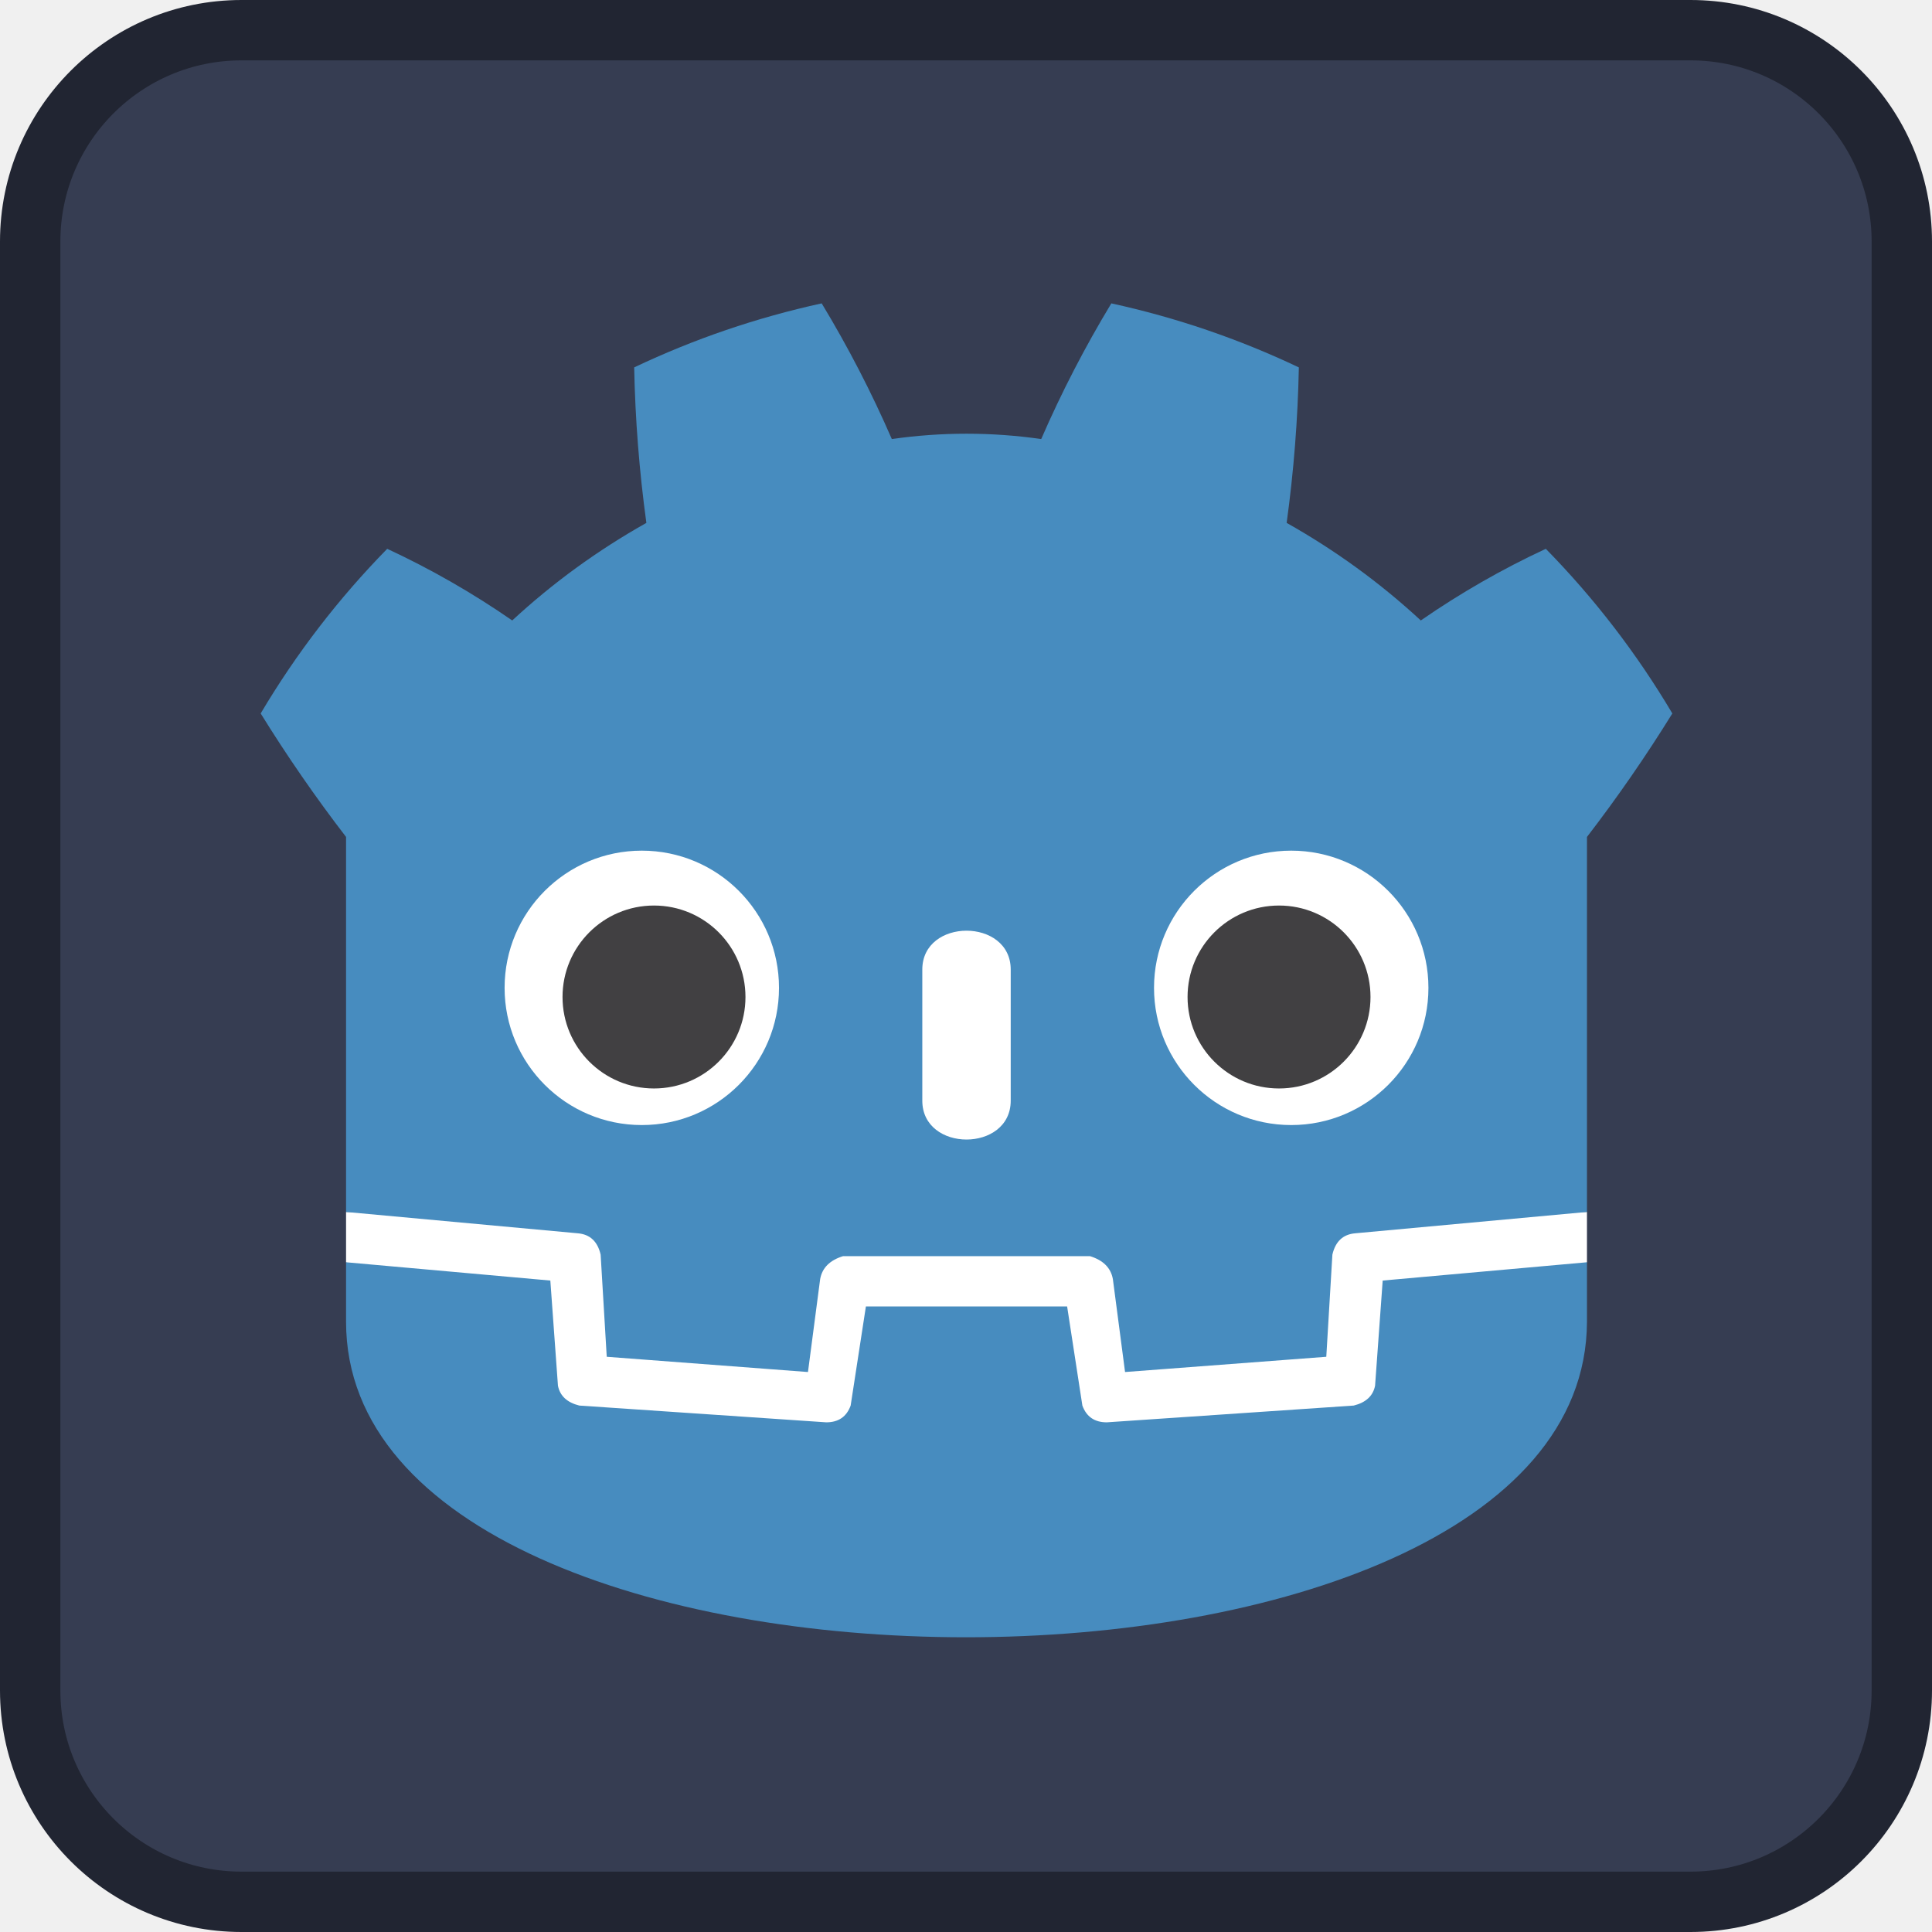
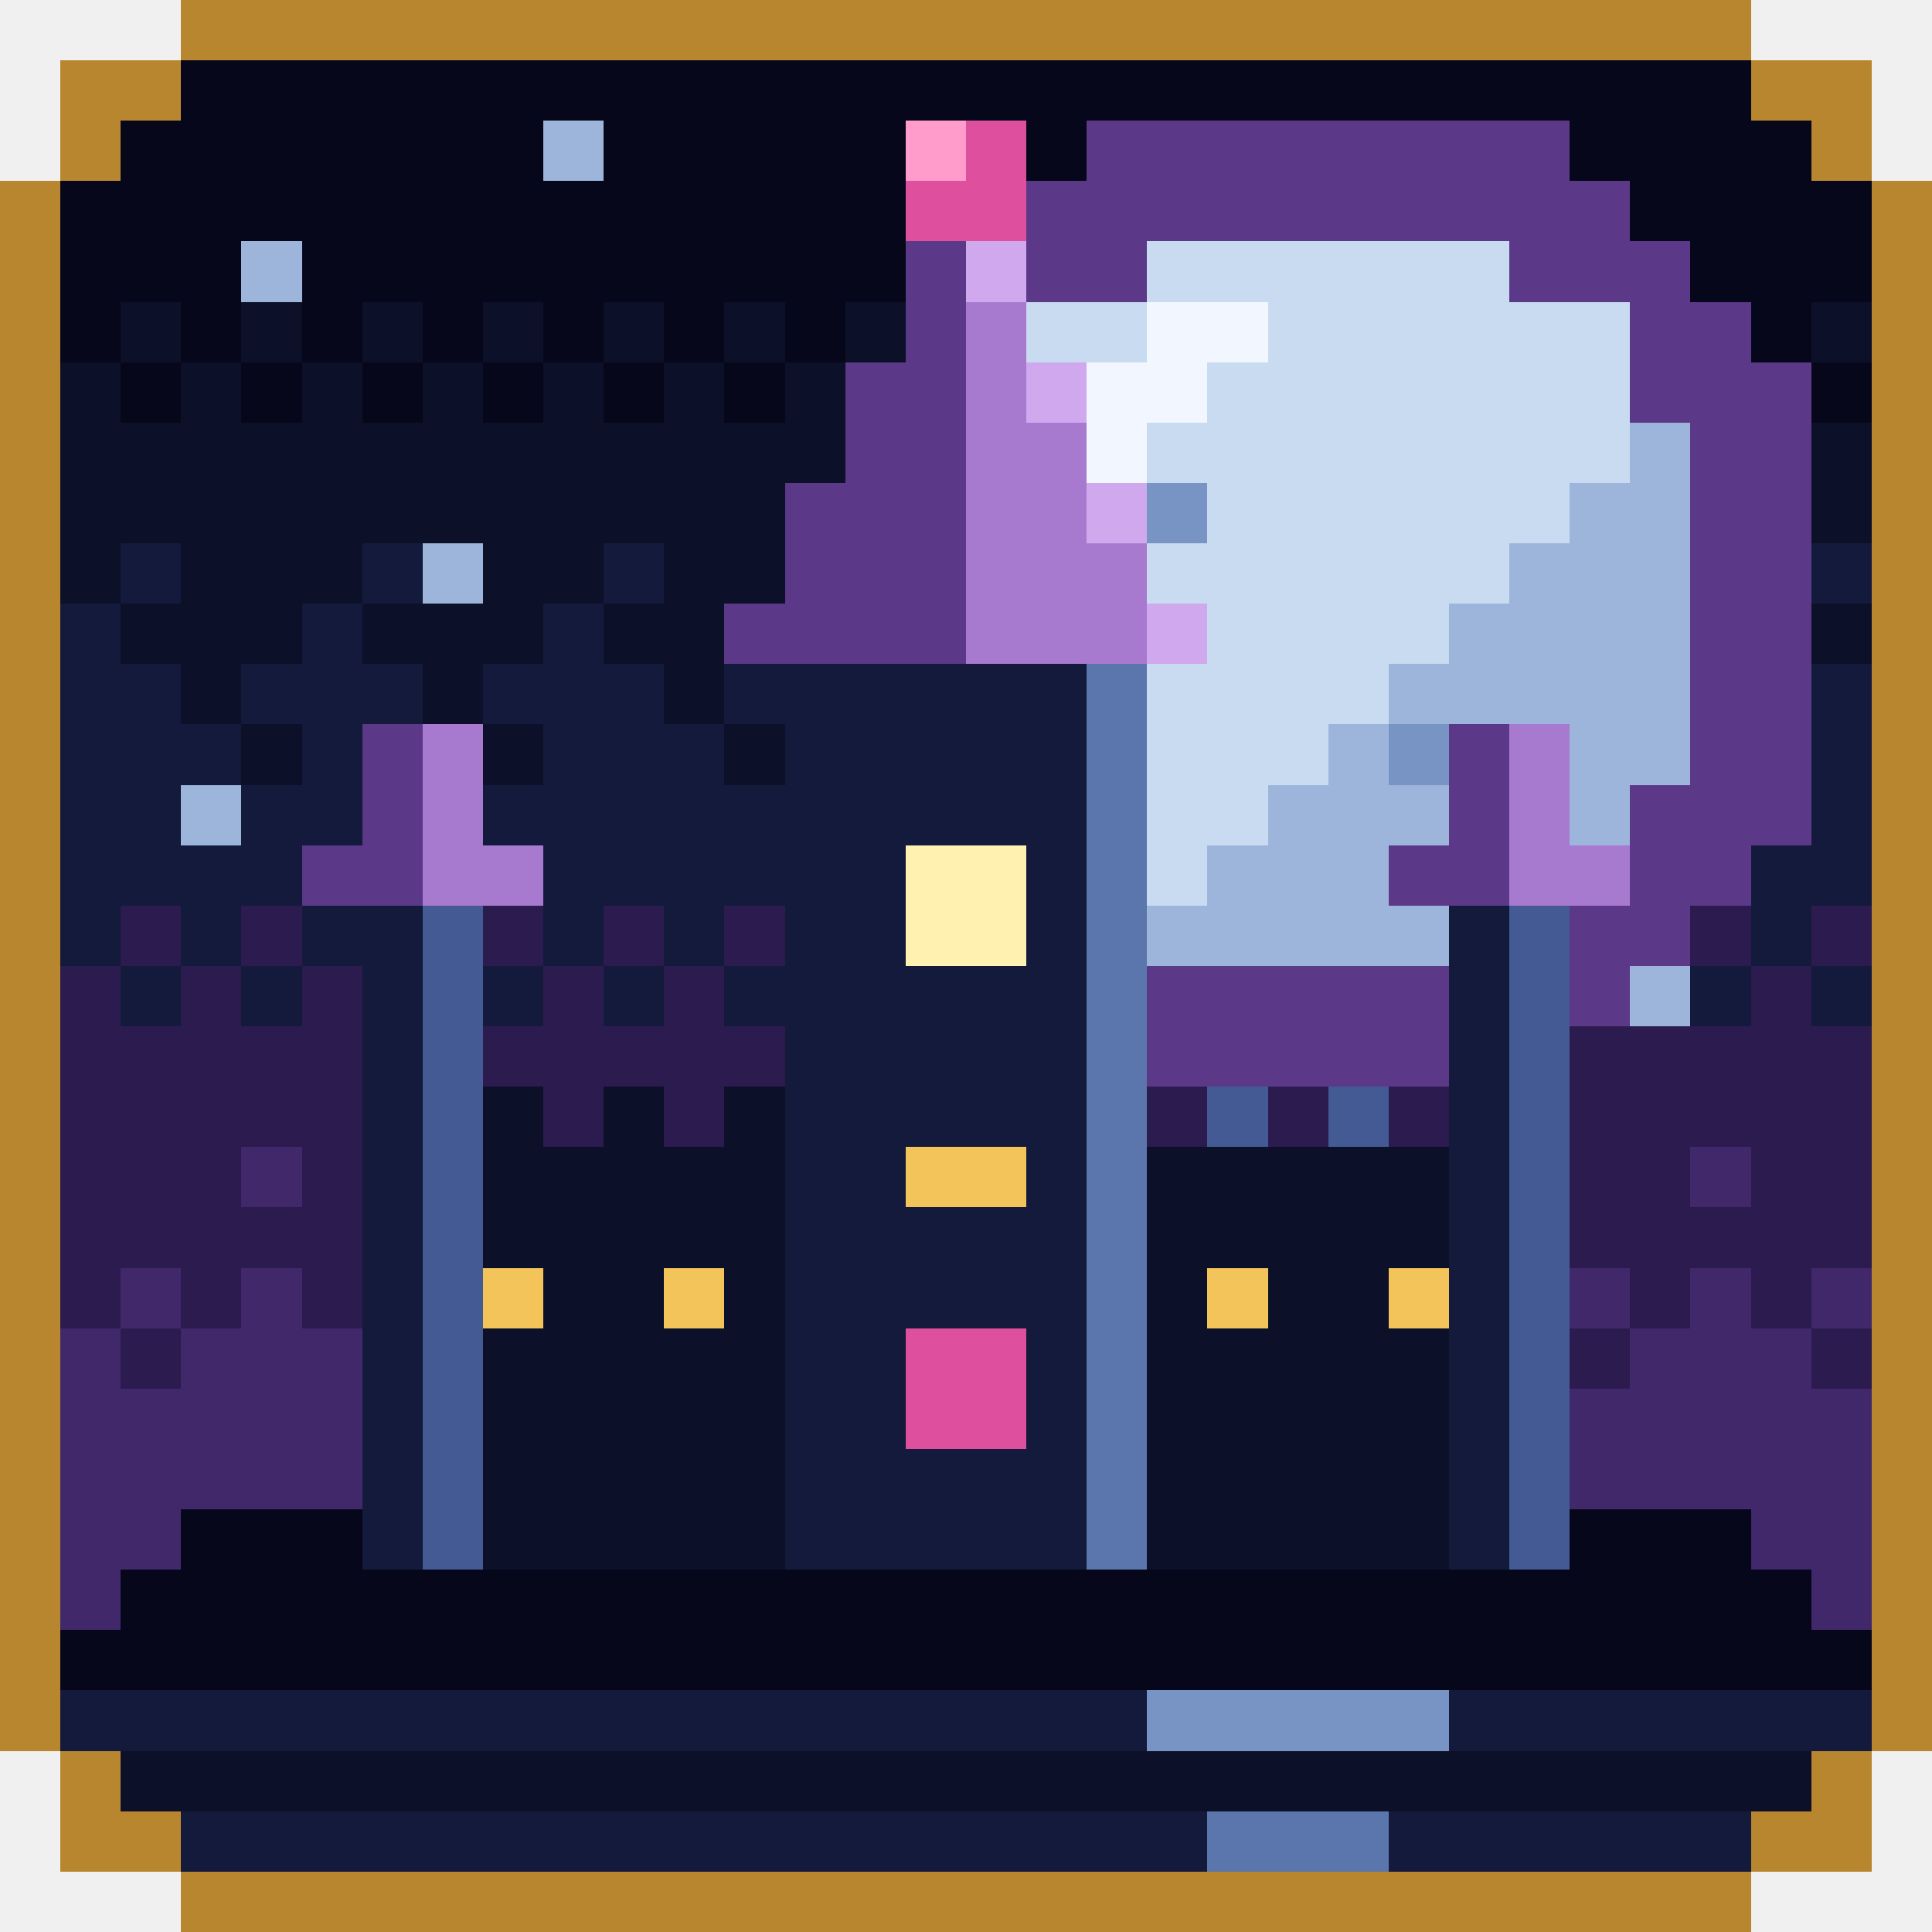
- <svg xmlns="http://www.w3.org/2000/svg" width="128" height="128">
-   <rect width="124" height="124" x="2" y="2" fill="#363d52" stroke="#212532" stroke-width="4" rx="14" />
-   <g fill="#fff" transform="translate(12.322 12.322)scale(.101)">
-     <path d="M105 673v33q407 354 814 0v-33z" />
-     <path fill="#478cbf" d="m105 673 152 14q12 1 15 14l4 67 132 10 8-61q2-11 15-15h162q13 4 15 15l8 61 132-10 4-67q3-13 15-14l152-14V427q30-39 56-81-35-59-83-108-43 20-82 47-40-37-88-64 7-51 8-102-59-28-123-42-26 43-46 89-49-7-98 0-20-46-46-89-64 14-123 42 1 51 8 102-48 27-88 64-39-27-82-47-48 49-83 108 26 42 56 81zm0 33v39c0 276 813 276 814 0v-39l-134 12-5 69q-2 10-14 13l-162 11q-12 0-16-11l-10-65H446l-10 65q-4 11-16 11l-162-11q-12-3-14-13l-5-69z" />
-     <path d="M483 600c0 34 58 34 58 0v-86c0-34-58-34-58 0z" />
-     <circle cx="725" cy="526" r="90" />
-     <circle cx="299" cy="526" r="90" />
-   </g>
-   <g fill="#414042" transform="translate(12.322 12.322)scale(.101)">
-     <circle cx="307" cy="532" r="60" />
-     <circle cx="717" cy="532" r="60" />
-   </g>
+ <svg xmlns="http://www.w3.org/2000/svg" width="128" height="128" viewBox="0 0 32 32" shape-rendering="crispEdges">
+   <rect x="3" y="0" width="26" height="1" fill="#b8862e" />
+   <rect x="1" y="1" width="2" height="1" fill="#b8862e" />
+   <rect x="3" y="1" width="26" height="1" fill="#06071a" />
+   <rect x="29" y="1" width="2" height="1" fill="#b8862e" />
+   <rect x="1" y="2" width="1" height="1" fill="#b8862e" />
+   <rect x="2" y="2" width="7" height="1" fill="#06071a" />
+   <rect x="9" y="2" width="1" height="1" fill="#9db5da" />
+   <rect x="10" y="2" width="5" height="1" fill="#06071a" />
+   <rect x="15" y="2" width="1" height="1" fill="#ff9ccc" />
+   <rect x="16" y="2" width="1" height="1" fill="#de4f9e" />
+   <rect x="17" y="2" width="1" height="1" fill="#06071a" />
+   <rect x="18" y="2" width="8" height="1" fill="#5c3889" />
+   <rect x="26" y="2" width="4" height="1" fill="#06071a" />
+   <rect x="30" y="2" width="1" height="1" fill="#b8862e" />
+   <rect x="0" y="3" width="1" height="1" fill="#b8862e" />
+   <rect x="1" y="3" width="14" height="1" fill="#06071a" />
+   <rect x="15" y="3" width="2" height="1" fill="#de4f9e" />
+   <rect x="17" y="3" width="10" height="1" fill="#5c3889" />
+   <rect x="27" y="3" width="4" height="1" fill="#06071a" />
+   <rect x="31" y="3" width="1" height="1" fill="#b8862e" />
+   <rect x="0" y="4" width="1" height="1" fill="#b8862e" />
+   <rect x="1" y="4" width="3" height="1" fill="#06071a" />
+   <rect x="4" y="4" width="1" height="1" fill="#9db5da" />
+   <rect x="5" y="4" width="10" height="1" fill="#06071a" />
+   <rect x="15" y="4" width="1" height="1" fill="#5c3889" />
+   <rect x="16" y="4" width="1" height="1" fill="#d0a8ee" />
+   <rect x="17" y="4" width="2" height="1" fill="#5c3889" />
+   <rect x="19" y="4" width="6" height="1" fill="#c8dbf0" />
+   <rect x="25" y="4" width="3" height="1" fill="#5c3889" />
+   <rect x="28" y="4" width="3" height="1" fill="#06071a" />
+   <rect x="31" y="4" width="1" height="1" fill="#b8862e" />
+   <rect x="0" y="5" width="1" height="1" fill="#b8862e" />
+   <rect x="1" y="5" width="1" height="1" fill="#06071a" />
+   <rect x="2" y="5" width="1" height="1" fill="#0c1028" />
+   <rect x="3" y="5" width="1" height="1" fill="#06071a" />
+   <rect x="4" y="5" width="1" height="1" fill="#0c1028" />
+   <rect x="5" y="5" width="1" height="1" fill="#06071a" />
+   <rect x="6" y="5" width="1" height="1" fill="#0c1028" />
+   <rect x="7" y="5" width="1" height="1" fill="#06071a" />
+   <rect x="8" y="5" width="1" height="1" fill="#0c1028" />
+   <rect x="9" y="5" width="1" height="1" fill="#06071a" />
+   <rect x="10" y="5" width="1" height="1" fill="#0c1028" />
+   <rect x="11" y="5" width="1" height="1" fill="#06071a" />
+   <rect x="12" y="5" width="1" height="1" fill="#0c1028" />
+   <rect x="13" y="5" width="1" height="1" fill="#06071a" />
+   <rect x="14" y="5" width="1" height="1" fill="#0c1028" />
+   <rect x="15" y="5" width="1" height="1" fill="#5c3889" />
+   <rect x="16" y="5" width="1" height="1" fill="#a77ad0" />
+   <rect x="17" y="5" width="2" height="1" fill="#c8dbf0" />
+   <rect x="19" y="5" width="2" height="1" fill="#f2f6ff" />
+   <rect x="21" y="5" width="6" height="1" fill="#c8dbf0" />
+   <rect x="27" y="5" width="2" height="1" fill="#5c3889" />
+   <rect x="29" y="5" width="1" height="1" fill="#06071a" />
+   <rect x="30" y="5" width="1" height="1" fill="#0c1028" />
+   <rect x="31" y="5" width="1" height="1" fill="#b8862e" />
+   <rect x="0" y="6" width="1" height="1" fill="#b8862e" />
+   <rect x="1" y="6" width="1" height="1" fill="#0c1028" />
+   <rect x="2" y="6" width="1" height="1" fill="#06071a" />
+   <rect x="3" y="6" width="1" height="1" fill="#0c1028" />
+   <rect x="4" y="6" width="1" height="1" fill="#06071a" />
+   <rect x="5" y="6" width="1" height="1" fill="#0c1028" />
+   <rect x="6" y="6" width="1" height="1" fill="#06071a" />
+   <rect x="7" y="6" width="1" height="1" fill="#0c1028" />
+   <rect x="8" y="6" width="1" height="1" fill="#06071a" />
+   <rect x="9" y="6" width="1" height="1" fill="#0c1028" />
+   <rect x="10" y="6" width="1" height="1" fill="#06071a" />
+   <rect x="11" y="6" width="1" height="1" fill="#0c1028" />
+   <rect x="12" y="6" width="1" height="1" fill="#06071a" />
+   <rect x="13" y="6" width="1" height="1" fill="#0c1028" />
+   <rect x="14" y="6" width="2" height="1" fill="#5c3889" />
+   <rect x="16" y="6" width="1" height="1" fill="#a77ad0" />
+   <rect x="17" y="6" width="1" height="1" fill="#d0a8ee" />
+   <rect x="18" y="6" width="2" height="1" fill="#f2f6ff" />
+   <rect x="20" y="6" width="7" height="1" fill="#c8dbf0" />
+   <rect x="27" y="6" width="3" height="1" fill="#5c3889" />
+   <rect x="30" y="6" width="1" height="1" fill="#06071a" />
+   <rect x="31" y="6" width="1" height="1" fill="#b8862e" />
+   <rect x="0" y="7" width="1" height="1" fill="#b8862e" />
+   <rect x="1" y="7" width="13" height="1" fill="#0c1028" />
+   <rect x="14" y="7" width="2" height="1" fill="#5c3889" />
+   <rect x="16" y="7" width="2" height="1" fill="#a77ad0" />
+   <rect x="18" y="7" width="1" height="1" fill="#f2f6ff" />
+   <rect x="19" y="7" width="8" height="1" fill="#c8dbf0" />
+   <rect x="27" y="7" width="1" height="1" fill="#9db5da" />
+   <rect x="28" y="7" width="2" height="1" fill="#5c3889" />
+   <rect x="30" y="7" width="1" height="1" fill="#0c1028" />
+   <rect x="31" y="7" width="1" height="1" fill="#b8862e" />
+   <rect x="0" y="8" width="1" height="1" fill="#b8862e" />
+   <rect x="1" y="8" width="12" height="1" fill="#0c1028" />
+   <rect x="13" y="8" width="3" height="1" fill="#5c3889" />
+   <rect x="16" y="8" width="2" height="1" fill="#a77ad0" />
+   <rect x="18" y="8" width="1" height="1" fill="#d0a8ee" />
+   <rect x="19" y="8" width="1" height="1" fill="#7894c4" />
+   <rect x="20" y="8" width="6" height="1" fill="#c8dbf0" />
+   <rect x="26" y="8" width="2" height="1" fill="#9db5da" />
+   <rect x="28" y="8" width="2" height="1" fill="#5c3889" />
+   <rect x="30" y="8" width="1" height="1" fill="#0c1028" />
+   <rect x="31" y="8" width="1" height="1" fill="#b8862e" />
+   <rect x="0" y="9" width="1" height="1" fill="#b8862e" />
+   <rect x="1" y="9" width="1" height="1" fill="#0c1028" />
+   <rect x="2" y="9" width="1" height="1" fill="#131a3c" />
+   <rect x="3" y="9" width="3" height="1" fill="#0c1028" />
+   <rect x="6" y="9" width="1" height="1" fill="#131a3c" />
+   <rect x="7" y="9" width="1" height="1" fill="#9db5da" />
+   <rect x="8" y="9" width="2" height="1" fill="#0c1028" />
+   <rect x="10" y="9" width="1" height="1" fill="#131a3c" />
+   <rect x="11" y="9" width="2" height="1" fill="#0c1028" />
+   <rect x="13" y="9" width="3" height="1" fill="#5c3889" />
+   <rect x="16" y="9" width="3" height="1" fill="#a77ad0" />
+   <rect x="19" y="9" width="6" height="1" fill="#c8dbf0" />
+   <rect x="25" y="9" width="3" height="1" fill="#9db5da" />
+   <rect x="28" y="9" width="2" height="1" fill="#5c3889" />
+   <rect x="30" y="9" width="1" height="1" fill="#131a3c" />
+   <rect x="31" y="9" width="1" height="1" fill="#b8862e" />
+   <rect x="0" y="10" width="1" height="1" fill="#b8862e" />
+   <rect x="1" y="10" width="1" height="1" fill="#131a3c" />
+   <rect x="2" y="10" width="3" height="1" fill="#0c1028" />
+   <rect x="5" y="10" width="1" height="1" fill="#131a3c" />
+   <rect x="6" y="10" width="3" height="1" fill="#0c1028" />
+   <rect x="9" y="10" width="1" height="1" fill="#131a3c" />
+   <rect x="10" y="10" width="2" height="1" fill="#0c1028" />
+   <rect x="12" y="10" width="4" height="1" fill="#5c3889" />
+   <rect x="16" y="10" width="3" height="1" fill="#a77ad0" />
+   <rect x="19" y="10" width="1" height="1" fill="#d0a8ee" />
+   <rect x="20" y="10" width="4" height="1" fill="#c8dbf0" />
+   <rect x="24" y="10" width="4" height="1" fill="#9db5da" />
+   <rect x="28" y="10" width="2" height="1" fill="#5c3889" />
+   <rect x="30" y="10" width="1" height="1" fill="#0c1028" />
+   <rect x="31" y="10" width="1" height="1" fill="#b8862e" />
+   <rect x="0" y="11" width="1" height="1" fill="#b8862e" />
+   <rect x="1" y="11" width="2" height="1" fill="#131a3c" />
+   <rect x="3" y="11" width="1" height="1" fill="#0c1028" />
+   <rect x="4" y="11" width="3" height="1" fill="#131a3c" />
+   <rect x="7" y="11" width="1" height="1" fill="#0c1028" />
+   <rect x="8" y="11" width="3" height="1" fill="#131a3c" />
+   <rect x="11" y="11" width="1" height="1" fill="#0c1028" />
+   <rect x="12" y="11" width="6" height="1" fill="#131a3c" />
+   <rect x="18" y="11" width="1" height="1" fill="#5a76ac" />
+   <rect x="19" y="11" width="4" height="1" fill="#c8dbf0" />
+   <rect x="23" y="11" width="5" height="1" fill="#9db5da" />
+   <rect x="28" y="11" width="2" height="1" fill="#5c3889" />
+   <rect x="30" y="11" width="1" height="1" fill="#131a3c" />
+   <rect x="31" y="11" width="1" height="1" fill="#b8862e" />
+   <rect x="0" y="12" width="1" height="1" fill="#b8862e" />
+   <rect x="1" y="12" width="3" height="1" fill="#131a3c" />
+   <rect x="4" y="12" width="1" height="1" fill="#0c1028" />
+   <rect x="5" y="12" width="1" height="1" fill="#131a3c" />
+   <rect x="6" y="12" width="1" height="1" fill="#5c3889" />
+   <rect x="7" y="12" width="1" height="1" fill="#a77ad0" />
+   <rect x="8" y="12" width="1" height="1" fill="#0c1028" />
+   <rect x="9" y="12" width="3" height="1" fill="#131a3c" />
+   <rect x="12" y="12" width="1" height="1" fill="#0c1028" />
+   <rect x="13" y="12" width="5" height="1" fill="#131a3c" />
+   <rect x="18" y="12" width="1" height="1" fill="#5a76ac" />
+   <rect x="19" y="12" width="3" height="1" fill="#c8dbf0" />
+   <rect x="22" y="12" width="1" height="1" fill="#9db5da" />
+   <rect x="23" y="12" width="1" height="1" fill="#7894c4" />
+   <rect x="24" y="12" width="1" height="1" fill="#5c3889" />
+   <rect x="25" y="12" width="1" height="1" fill="#a77ad0" />
+   <rect x="26" y="12" width="2" height="1" fill="#9db5da" />
+   <rect x="28" y="12" width="2" height="1" fill="#5c3889" />
+   <rect x="30" y="12" width="1" height="1" fill="#131a3c" />
+   <rect x="31" y="12" width="1" height="1" fill="#b8862e" />
+   <rect x="0" y="13" width="1" height="1" fill="#b8862e" />
+   <rect x="1" y="13" width="2" height="1" fill="#131a3c" />
+   <rect x="3" y="13" width="1" height="1" fill="#9db5da" />
+   <rect x="4" y="13" width="2" height="1" fill="#131a3c" />
+   <rect x="6" y="13" width="1" height="1" fill="#5c3889" />
+   <rect x="7" y="13" width="1" height="1" fill="#a77ad0" />
+   <rect x="8" y="13" width="10" height="1" fill="#131a3c" />
+   <rect x="18" y="13" width="1" height="1" fill="#5a76ac" />
+   <rect x="19" y="13" width="2" height="1" fill="#c8dbf0" />
+   <rect x="21" y="13" width="3" height="1" fill="#9db5da" />
+   <rect x="24" y="13" width="1" height="1" fill="#5c3889" />
+   <rect x="25" y="13" width="1" height="1" fill="#a77ad0" />
+   <rect x="26" y="13" width="1" height="1" fill="#9db5da" />
+   <rect x="27" y="13" width="3" height="1" fill="#5c3889" />
+   <rect x="30" y="13" width="1" height="1" fill="#131a3c" />
+   <rect x="31" y="13" width="1" height="1" fill="#b8862e" />
+   <rect x="0" y="14" width="1" height="1" fill="#b8862e" />
+   <rect x="1" y="14" width="4" height="1" fill="#131a3c" />
+   <rect x="5" y="14" width="2" height="1" fill="#5c3889" />
+   <rect x="7" y="14" width="2" height="1" fill="#a77ad0" />
+   <rect x="9" y="14" width="6" height="1" fill="#131a3c" />
+   <rect x="15" y="14" width="2" height="1" fill="#fff2b0" />
+   <rect x="17" y="14" width="1" height="1" fill="#131a3c" />
+   <rect x="18" y="14" width="1" height="1" fill="#5a76ac" />
+   <rect x="19" y="14" width="1" height="1" fill="#c8dbf0" />
+   <rect x="20" y="14" width="3" height="1" fill="#9db5da" />
+   <rect x="23" y="14" width="2" height="1" fill="#5c3889" />
+   <rect x="25" y="14" width="2" height="1" fill="#a77ad0" />
+   <rect x="27" y="14" width="2" height="1" fill="#5c3889" />
+   <rect x="29" y="14" width="2" height="1" fill="#131a3c" />
+   <rect x="31" y="14" width="1" height="1" fill="#b8862e" />
+   <rect x="0" y="15" width="1" height="1" fill="#b8862e" />
+   <rect x="1" y="15" width="1" height="1" fill="#131a3c" />
+   <rect x="2" y="15" width="1" height="1" fill="#2c1b4f" />
+   <rect x="3" y="15" width="1" height="1" fill="#131a3c" />
+   <rect x="4" y="15" width="1" height="1" fill="#2c1b4f" />
+   <rect x="5" y="15" width="2" height="1" fill="#131a3c" />
+   <rect x="7" y="15" width="1" height="1" fill="#435a94" />
+   <rect x="8" y="15" width="1" height="1" fill="#2c1b4f" />
+   <rect x="9" y="15" width="1" height="1" fill="#131a3c" />
+   <rect x="10" y="15" width="1" height="1" fill="#2c1b4f" />
+   <rect x="11" y="15" width="1" height="1" fill="#131a3c" />
+   <rect x="12" y="15" width="1" height="1" fill="#2c1b4f" />
+   <rect x="13" y="15" width="2" height="1" fill="#131a3c" />
+   <rect x="15" y="15" width="2" height="1" fill="#fff2b0" />
+   <rect x="17" y="15" width="1" height="1" fill="#131a3c" />
+   <rect x="18" y="15" width="1" height="1" fill="#5a76ac" />
+   <rect x="19" y="15" width="5" height="1" fill="#9db5da" />
+   <rect x="24" y="15" width="1" height="1" fill="#131a3c" />
+   <rect x="25" y="15" width="1" height="1" fill="#435a94" />
+   <rect x="26" y="15" width="2" height="1" fill="#5c3889" />
+   <rect x="28" y="15" width="1" height="1" fill="#2c1b4f" />
+   <rect x="29" y="15" width="1" height="1" fill="#131a3c" />
+   <rect x="30" y="15" width="1" height="1" fill="#2c1b4f" />
+   <rect x="31" y="15" width="1" height="1" fill="#b8862e" />
+   <rect x="0" y="16" width="1" height="1" fill="#b8862e" />
+   <rect x="1" y="16" width="1" height="1" fill="#2c1b4f" />
+   <rect x="2" y="16" width="1" height="1" fill="#131a3c" />
+   <rect x="3" y="16" width="1" height="1" fill="#2c1b4f" />
+   <rect x="4" y="16" width="1" height="1" fill="#131a3c" />
+   <rect x="5" y="16" width="1" height="1" fill="#2c1b4f" />
+   <rect x="6" y="16" width="1" height="1" fill="#131a3c" />
+   <rect x="7" y="16" width="1" height="1" fill="#435a94" />
+   <rect x="8" y="16" width="1" height="1" fill="#131a3c" />
+   <rect x="9" y="16" width="1" height="1" fill="#2c1b4f" />
+   <rect x="10" y="16" width="1" height="1" fill="#131a3c" />
+   <rect x="11" y="16" width="1" height="1" fill="#2c1b4f" />
+   <rect x="12" y="16" width="6" height="1" fill="#131a3c" />
+   <rect x="18" y="16" width="1" height="1" fill="#5a76ac" />
+   <rect x="19" y="16" width="5" height="1" fill="#5c3889" />
+   <rect x="24" y="16" width="1" height="1" fill="#131a3c" />
+   <rect x="25" y="16" width="1" height="1" fill="#435a94" />
+   <rect x="26" y="16" width="1" height="1" fill="#5c3889" />
+   <rect x="27" y="16" width="1" height="1" fill="#9db5da" />
+   <rect x="28" y="16" width="1" height="1" fill="#131a3c" />
+   <rect x="29" y="16" width="1" height="1" fill="#2c1b4f" />
+   <rect x="30" y="16" width="1" height="1" fill="#131a3c" />
+   <rect x="31" y="16" width="1" height="1" fill="#b8862e" />
+   <rect x="0" y="17" width="1" height="1" fill="#b8862e" />
+   <rect x="1" y="17" width="5" height="1" fill="#2c1b4f" />
+   <rect x="6" y="17" width="1" height="1" fill="#131a3c" />
+   <rect x="7" y="17" width="1" height="1" fill="#435a94" />
+   <rect x="8" y="17" width="5" height="1" fill="#2c1b4f" />
+   <rect x="13" y="17" width="5" height="1" fill="#131a3c" />
+   <rect x="18" y="17" width="1" height="1" fill="#5a76ac" />
+   <rect x="19" y="17" width="5" height="1" fill="#5c3889" />
+   <rect x="24" y="17" width="1" height="1" fill="#131a3c" />
+   <rect x="25" y="17" width="1" height="1" fill="#435a94" />
+   <rect x="26" y="17" width="5" height="1" fill="#2c1b4f" />
+   <rect x="31" y="17" width="1" height="1" fill="#b8862e" />
+   <rect x="0" y="18" width="1" height="1" fill="#b8862e" />
+   <rect x="1" y="18" width="5" height="1" fill="#2c1b4f" />
+   <rect x="6" y="18" width="1" height="1" fill="#131a3c" />
+   <rect x="7" y="18" width="1" height="1" fill="#435a94" />
+   <rect x="8" y="18" width="1" height="1" fill="#0c1028" />
+   <rect x="9" y="18" width="1" height="1" fill="#2c1b4f" />
+   <rect x="10" y="18" width="1" height="1" fill="#0c1028" />
+   <rect x="11" y="18" width="1" height="1" fill="#2c1b4f" />
+   <rect x="12" y="18" width="1" height="1" fill="#0c1028" />
+   <rect x="13" y="18" width="5" height="1" fill="#131a3c" />
+   <rect x="18" y="18" width="1" height="1" fill="#5a76ac" />
+   <rect x="19" y="18" width="1" height="1" fill="#2c1b4f" />
+   <rect x="20" y="18" width="1" height="1" fill="#435a94" />
+   <rect x="21" y="18" width="1" height="1" fill="#2c1b4f" />
+   <rect x="22" y="18" width="1" height="1" fill="#435a94" />
+   <rect x="23" y="18" width="1" height="1" fill="#2c1b4f" />
+   <rect x="24" y="18" width="1" height="1" fill="#131a3c" />
+   <rect x="25" y="18" width="1" height="1" fill="#435a94" />
+   <rect x="26" y="18" width="5" height="1" fill="#2c1b4f" />
+   <rect x="31" y="18" width="1" height="1" fill="#b8862e" />
+   <rect x="0" y="19" width="1" height="1" fill="#b8862e" />
+   <rect x="1" y="19" width="3" height="1" fill="#2c1b4f" />
+   <rect x="4" y="19" width="1" height="1" fill="#41286b" />
+   <rect x="5" y="19" width="1" height="1" fill="#2c1b4f" />
+   <rect x="6" y="19" width="1" height="1" fill="#131a3c" />
+   <rect x="7" y="19" width="1" height="1" fill="#435a94" />
+   <rect x="8" y="19" width="5" height="1" fill="#0c1028" />
+   <rect x="13" y="19" width="2" height="1" fill="#131a3c" />
+   <rect x="15" y="19" width="2" height="1" fill="#f2c45a" />
+   <rect x="17" y="19" width="1" height="1" fill="#131a3c" />
+   <rect x="18" y="19" width="1" height="1" fill="#5a76ac" />
+   <rect x="19" y="19" width="5" height="1" fill="#0c1028" />
+   <rect x="24" y="19" width="1" height="1" fill="#131a3c" />
+   <rect x="25" y="19" width="1" height="1" fill="#435a94" />
+   <rect x="26" y="19" width="2" height="1" fill="#2c1b4f" />
+   <rect x="28" y="19" width="1" height="1" fill="#41286b" />
+   <rect x="29" y="19" width="2" height="1" fill="#2c1b4f" />
+   <rect x="31" y="19" width="1" height="1" fill="#b8862e" />
+   <rect x="0" y="20" width="1" height="1" fill="#b8862e" />
+   <rect x="1" y="20" width="5" height="1" fill="#2c1b4f" />
+   <rect x="6" y="20" width="1" height="1" fill="#131a3c" />
+   <rect x="7" y="20" width="1" height="1" fill="#435a94" />
+   <rect x="8" y="20" width="5" height="1" fill="#0c1028" />
+   <rect x="13" y="20" width="5" height="1" fill="#131a3c" />
+   <rect x="18" y="20" width="1" height="1" fill="#5a76ac" />
+   <rect x="19" y="20" width="5" height="1" fill="#0c1028" />
+   <rect x="24" y="20" width="1" height="1" fill="#131a3c" />
+   <rect x="25" y="20" width="1" height="1" fill="#435a94" />
+   <rect x="26" y="20" width="5" height="1" fill="#2c1b4f" />
+   <rect x="31" y="20" width="1" height="1" fill="#b8862e" />
+   <rect x="0" y="21" width="1" height="1" fill="#b8862e" />
+   <rect x="1" y="21" width="1" height="1" fill="#2c1b4f" />
+   <rect x="2" y="21" width="1" height="1" fill="#41286b" />
+   <rect x="3" y="21" width="1" height="1" fill="#2c1b4f" />
+   <rect x="4" y="21" width="1" height="1" fill="#41286b" />
+   <rect x="5" y="21" width="1" height="1" fill="#2c1b4f" />
+   <rect x="6" y="21" width="1" height="1" fill="#131a3c" />
+   <rect x="7" y="21" width="1" height="1" fill="#435a94" />
+   <rect x="8" y="21" width="1" height="1" fill="#f2c45a" />
+   <rect x="9" y="21" width="2" height="1" fill="#0c1028" />
+   <rect x="11" y="21" width="1" height="1" fill="#f2c45a" />
+   <rect x="12" y="21" width="1" height="1" fill="#0c1028" />
+   <rect x="13" y="21" width="5" height="1" fill="#131a3c" />
+   <rect x="18" y="21" width="1" height="1" fill="#5a76ac" />
+   <rect x="19" y="21" width="1" height="1" fill="#0c1028" />
+   <rect x="20" y="21" width="1" height="1" fill="#f2c45a" />
+   <rect x="21" y="21" width="2" height="1" fill="#0c1028" />
+   <rect x="23" y="21" width="1" height="1" fill="#f2c45a" />
+   <rect x="24" y="21" width="1" height="1" fill="#131a3c" />
+   <rect x="25" y="21" width="1" height="1" fill="#435a94" />
+   <rect x="26" y="21" width="1" height="1" fill="#41286b" />
+   <rect x="27" y="21" width="1" height="1" fill="#2c1b4f" />
+   <rect x="28" y="21" width="1" height="1" fill="#41286b" />
+   <rect x="29" y="21" width="1" height="1" fill="#2c1b4f" />
+   <rect x="30" y="21" width="1" height="1" fill="#41286b" />
+   <rect x="31" y="21" width="1" height="1" fill="#b8862e" />
+   <rect x="0" y="22" width="1" height="1" fill="#b8862e" />
+   <rect x="1" y="22" width="1" height="1" fill="#41286b" />
+   <rect x="2" y="22" width="1" height="1" fill="#2c1b4f" />
+   <rect x="3" y="22" width="3" height="1" fill="#41286b" />
+   <rect x="6" y="22" width="1" height="1" fill="#131a3c" />
+   <rect x="7" y="22" width="1" height="1" fill="#435a94" />
+   <rect x="8" y="22" width="5" height="1" fill="#0c1028" />
+   <rect x="13" y="22" width="2" height="1" fill="#131a3c" />
+   <rect x="15" y="22" width="2" height="1" fill="#de4f9e" />
+   <rect x="17" y="22" width="1" height="1" fill="#131a3c" />
+   <rect x="18" y="22" width="1" height="1" fill="#5a76ac" />
+   <rect x="19" y="22" width="5" height="1" fill="#0c1028" />
+   <rect x="24" y="22" width="1" height="1" fill="#131a3c" />
+   <rect x="25" y="22" width="1" height="1" fill="#435a94" />
+   <rect x="26" y="22" width="1" height="1" fill="#2c1b4f" />
+   <rect x="27" y="22" width="3" height="1" fill="#41286b" />
+   <rect x="30" y="22" width="1" height="1" fill="#2c1b4f" />
+   <rect x="31" y="22" width="1" height="1" fill="#b8862e" />
+   <rect x="0" y="23" width="1" height="1" fill="#b8862e" />
+   <rect x="1" y="23" width="5" height="1" fill="#41286b" />
+   <rect x="6" y="23" width="1" height="1" fill="#131a3c" />
+   <rect x="7" y="23" width="1" height="1" fill="#435a94" />
+   <rect x="8" y="23" width="5" height="1" fill="#0c1028" />
+   <rect x="13" y="23" width="2" height="1" fill="#131a3c" />
+   <rect x="15" y="23" width="2" height="1" fill="#de4f9e" />
+   <rect x="17" y="23" width="1" height="1" fill="#131a3c" />
+   <rect x="18" y="23" width="1" height="1" fill="#5a76ac" />
+   <rect x="19" y="23" width="5" height="1" fill="#0c1028" />
+   <rect x="24" y="23" width="1" height="1" fill="#131a3c" />
+   <rect x="25" y="23" width="1" height="1" fill="#435a94" />
+   <rect x="26" y="23" width="5" height="1" fill="#41286b" />
+   <rect x="31" y="23" width="1" height="1" fill="#b8862e" />
+   <rect x="0" y="24" width="1" height="1" fill="#b8862e" />
+   <rect x="1" y="24" width="5" height="1" fill="#41286b" />
+   <rect x="6" y="24" width="1" height="1" fill="#131a3c" />
+   <rect x="7" y="24" width="1" height="1" fill="#435a94" />
+   <rect x="8" y="24" width="5" height="1" fill="#0c1028" />
+   <rect x="13" y="24" width="5" height="1" fill="#131a3c" />
+   <rect x="18" y="24" width="1" height="1" fill="#5a76ac" />
+   <rect x="19" y="24" width="5" height="1" fill="#0c1028" />
+   <rect x="24" y="24" width="1" height="1" fill="#131a3c" />
+   <rect x="25" y="24" width="1" height="1" fill="#435a94" />
+   <rect x="26" y="24" width="5" height="1" fill="#41286b" />
+   <rect x="31" y="24" width="1" height="1" fill="#b8862e" />
+   <rect x="0" y="25" width="1" height="1" fill="#b8862e" />
+   <rect x="1" y="25" width="2" height="1" fill="#41286b" />
+   <rect x="3" y="25" width="3" height="1" fill="#06071a" />
+   <rect x="6" y="25" width="1" height="1" fill="#131a3c" />
+   <rect x="7" y="25" width="1" height="1" fill="#435a94" />
+   <rect x="8" y="25" width="5" height="1" fill="#0c1028" />
+   <rect x="13" y="25" width="5" height="1" fill="#131a3c" />
+   <rect x="18" y="25" width="1" height="1" fill="#5a76ac" />
+   <rect x="19" y="25" width="5" height="1" fill="#0c1028" />
+   <rect x="24" y="25" width="1" height="1" fill="#131a3c" />
+   <rect x="25" y="25" width="1" height="1" fill="#435a94" />
+   <rect x="26" y="25" width="3" height="1" fill="#06071a" />
+   <rect x="29" y="25" width="2" height="1" fill="#41286b" />
+   <rect x="31" y="25" width="1" height="1" fill="#b8862e" />
+   <rect x="0" y="26" width="1" height="1" fill="#b8862e" />
+   <rect x="1" y="26" width="1" height="1" fill="#41286b" />
+   <rect x="2" y="26" width="28" height="1" fill="#06071a" />
+   <rect x="30" y="26" width="1" height="1" fill="#41286b" />
+   <rect x="31" y="26" width="1" height="1" fill="#b8862e" />
+   <rect x="0" y="27" width="1" height="1" fill="#b8862e" />
+   <rect x="1" y="27" width="30" height="1" fill="#06071a" />
+   <rect x="31" y="27" width="1" height="1" fill="#b8862e" />
+   <rect x="0" y="28" width="1" height="1" fill="#b8862e" />
+   <rect x="1" y="28" width="18" height="1" fill="#131a3c" />
+   <rect x="19" y="28" width="5" height="1" fill="#7894c4" />
+   <rect x="24" y="28" width="7" height="1" fill="#131a3c" />
+   <rect x="31" y="28" width="1" height="1" fill="#b8862e" />
+   <rect x="1" y="29" width="1" height="1" fill="#b8862e" />
+   <rect x="2" y="29" width="28" height="1" fill="#0c1028" />
+   <rect x="30" y="29" width="1" height="1" fill="#b8862e" />
+   <rect x="1" y="30" width="2" height="1" fill="#b8862e" />
+   <rect x="3" y="30" width="17" height="1" fill="#131a3c" />
+   <rect x="20" y="30" width="3" height="1" fill="#5a76ac" />
+   <rect x="23" y="30" width="6" height="1" fill="#131a3c" />
+   <rect x="29" y="30" width="2" height="1" fill="#b8862e" />
+   <rect x="3" y="31" width="26" height="1" fill="#b8862e" />
</svg>
